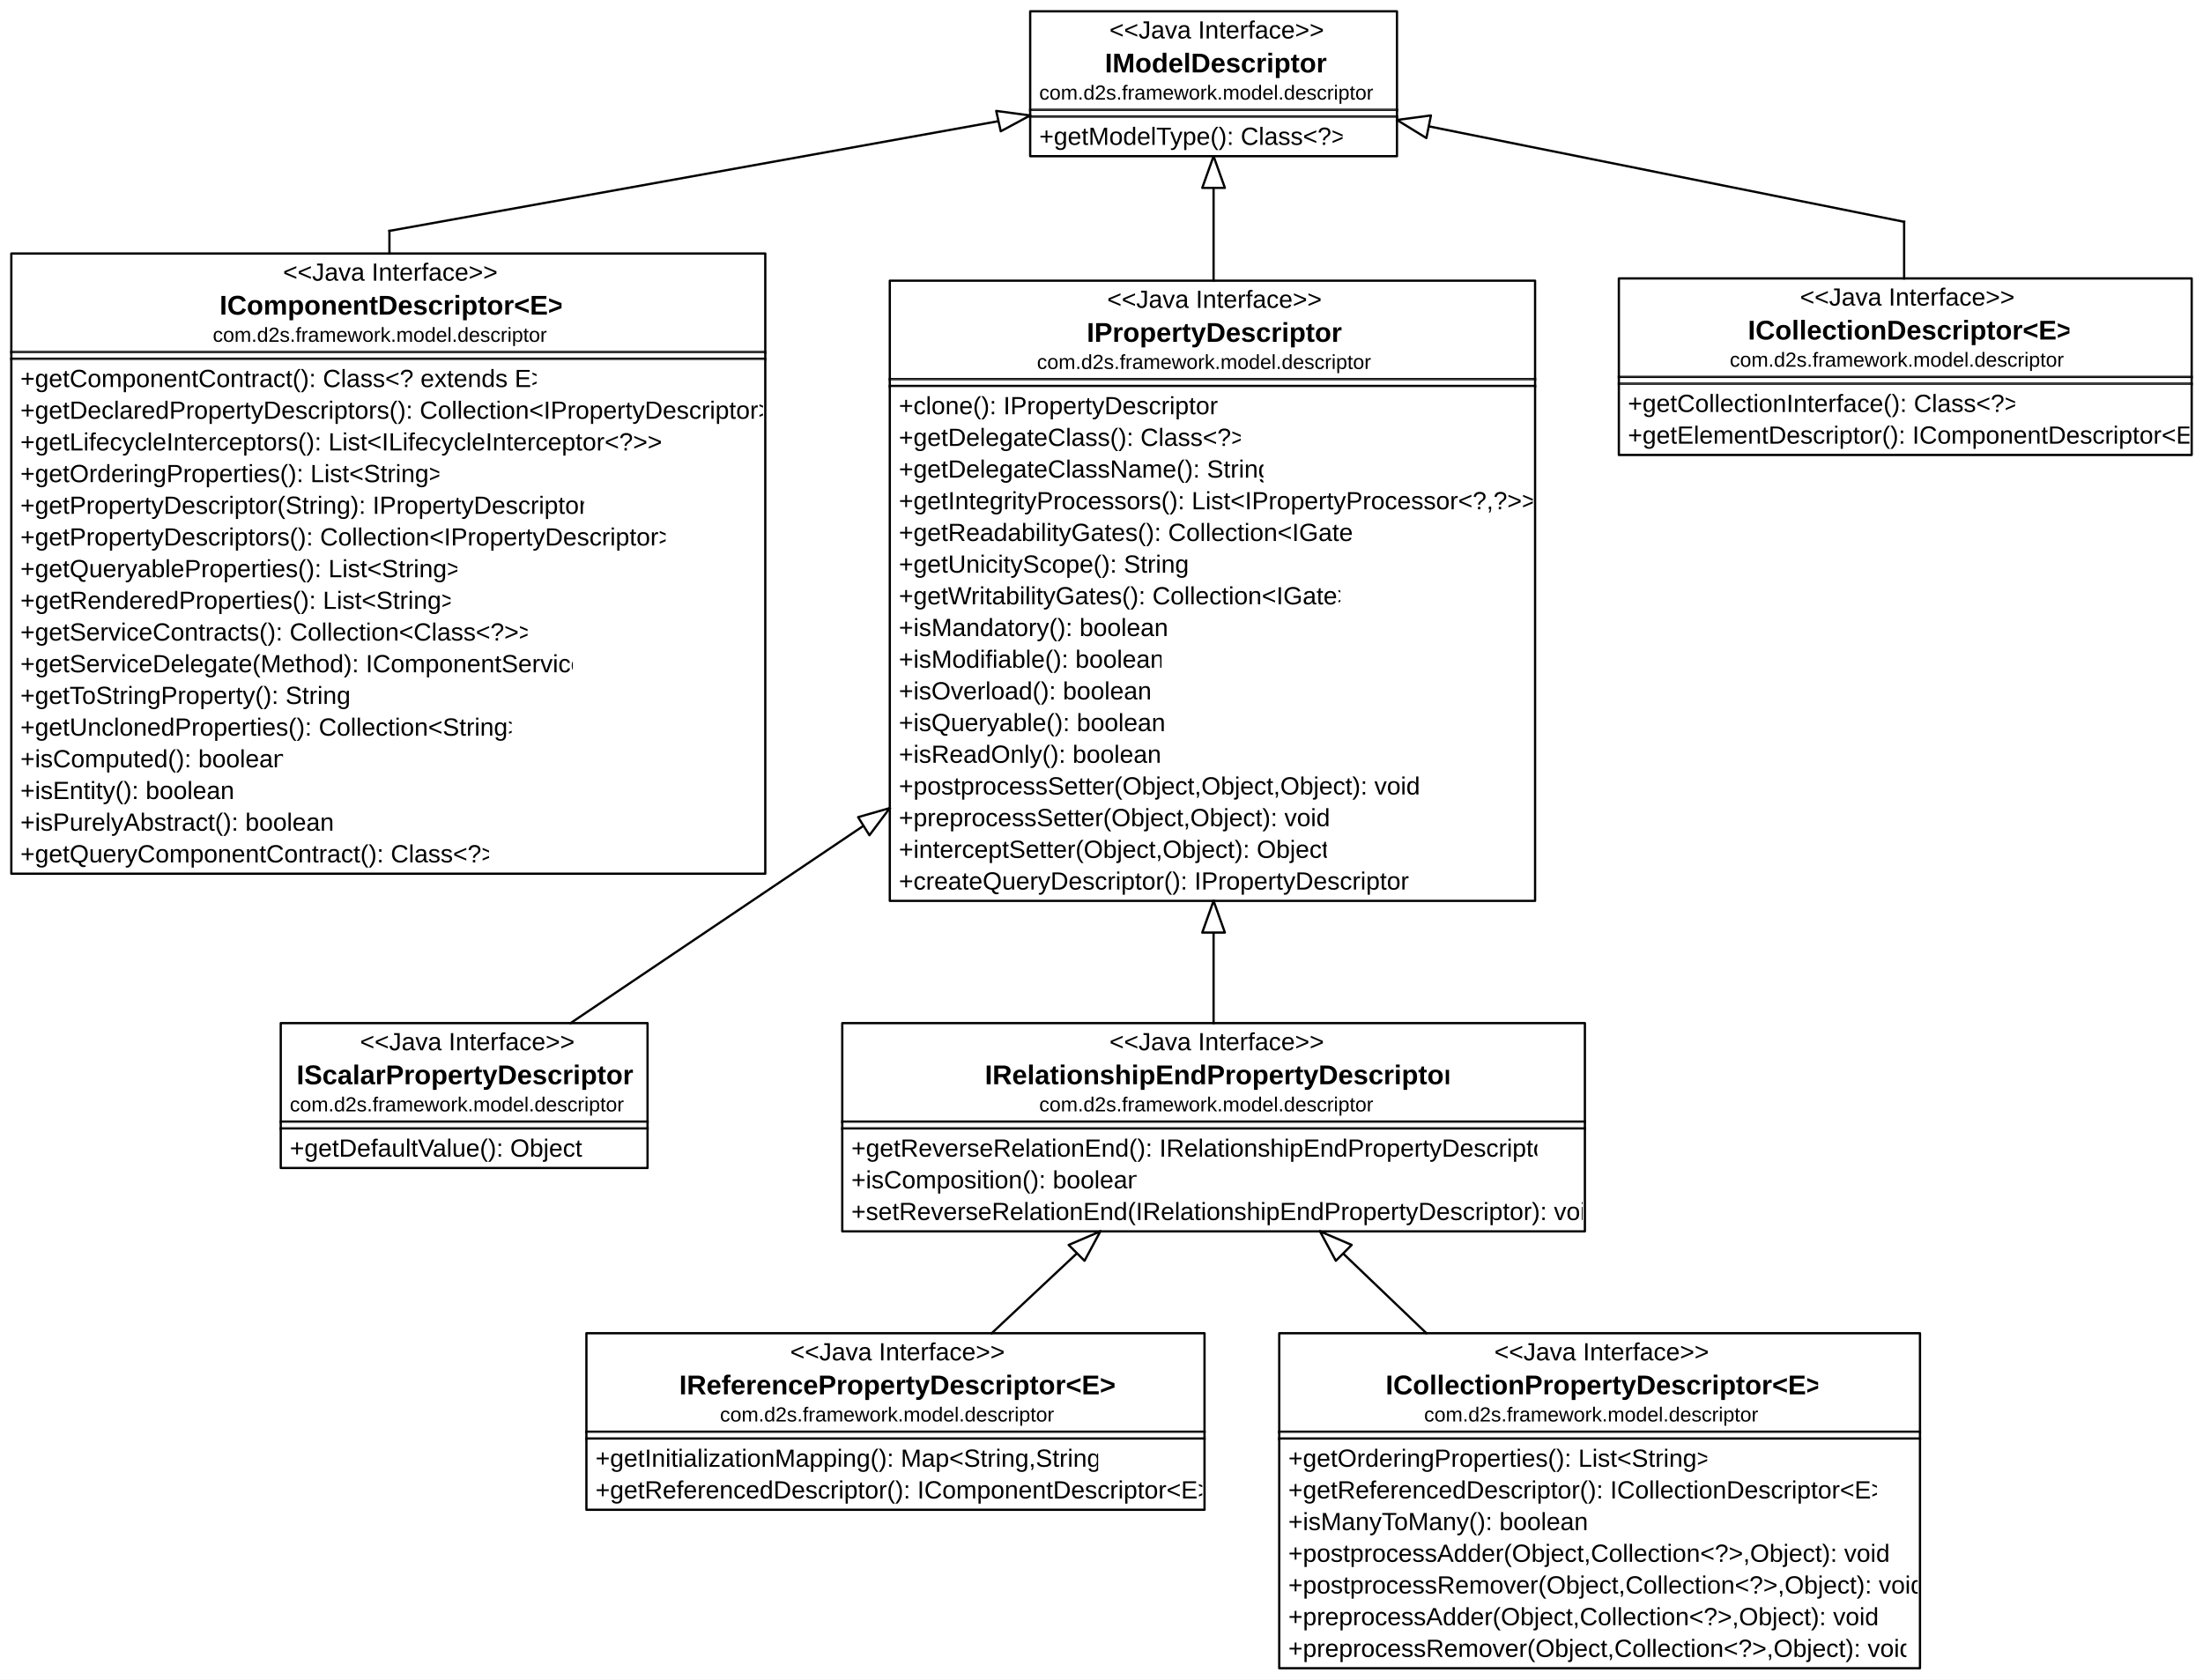
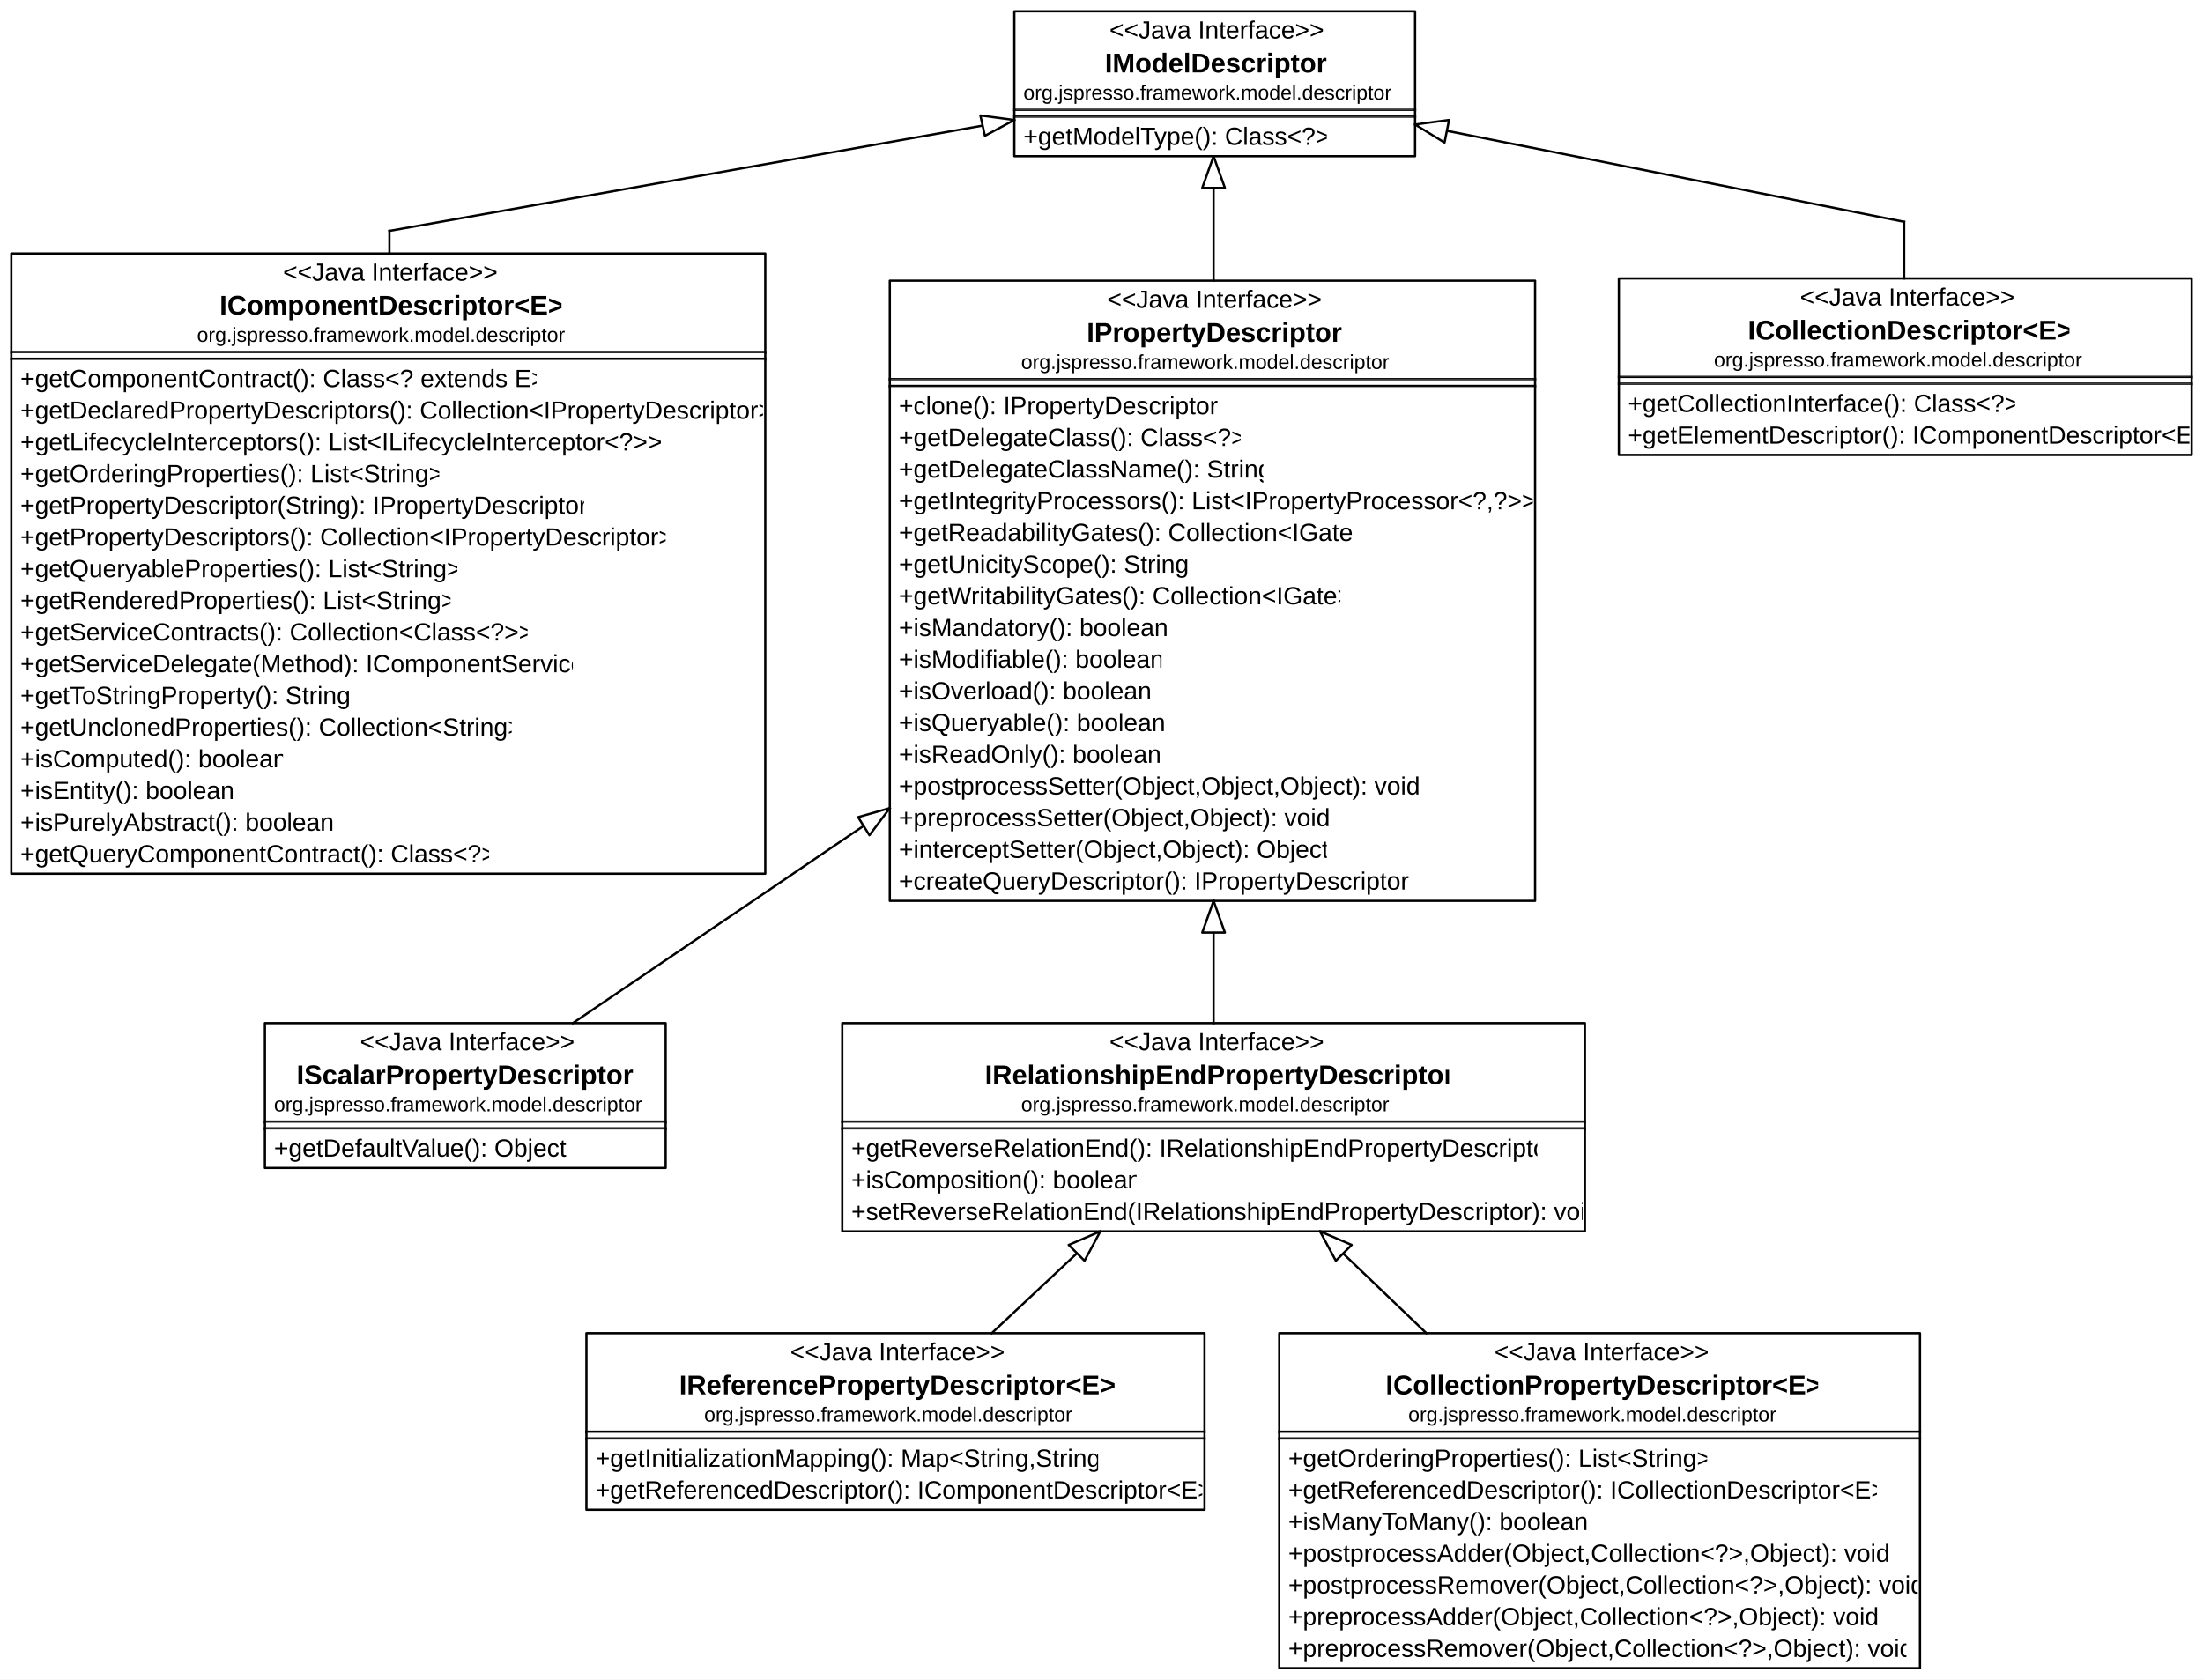
<svg xmlns="http://www.w3.org/2000/svg" stroke-dasharray="none" shape-rendering="auto" font-family="'Dialog'" width="973" text-rendering="auto" fill-opacity="1" contentScriptType="text/ecmascript" color-interpolation="auto" color-rendering="auto" preserveAspectRatio="xMidYMid meet" font-size="12" fill="black" stroke="black" image-rendering="auto" stroke-miterlimit="10" zoomAndPan="magnify" version="1.0" stroke-linecap="square" stroke-linejoin="miter" contentStyleType="text/css" font-style="normal" height="742" stroke-width="1" stroke-dashoffset="0" font-weight="normal" stroke-opacity="1">
  <defs id="genericDefs" />
  <g>
    <defs id="defs1">
      <clipPath clipPathUnits="userSpaceOnUse" id="clipPath1">
        <path d="M392 123 L679 123 L679 169 L392 169 L392 123 Z" />
      </clipPath>
      <clipPath clipPathUnits="userSpaceOnUse" id="clipPath2">
        <path d="M486 124 L584 124 L584 140 L486 140 L486 124 Z" />
      </clipPath>
      <clipPath clipPathUnits="userSpaceOnUse" id="clipPath3">
        <path d="M477 138 L594 138 L594 155 L477 155 L477 138 Z" />
      </clipPath>
      <clipPath clipPathUnits="userSpaceOnUse" id="clipPath4">
-         <path d="M455 153 L615 153 L615 167 L455 167 L455 153 Z" />
+         <path d="M448 153 L623 153 L623 167 L448 167 L448 153 Z" />
      </clipPath>
      <clipPath clipPathUnits="userSpaceOnUse" id="clipPath5">
        <path d="M392 167 L679 167 L679 172 L392 172 L392 167 Z" />
      </clipPath>
      <clipPath clipPathUnits="userSpaceOnUse" id="clipPath6">
        <path d="M392 170 L679 170 L679 399 L392 399 L392 170 Z" />
      </clipPath>
      <clipPath clipPathUnits="userSpaceOnUse" id="clipPath7">
        <path d="M394 171 L538 171 L538 187 L394 187 L394 171 Z" />
      </clipPath>
      <clipPath clipPathUnits="userSpaceOnUse" id="clipPath8">
        <path d="M394 185 L548 185 L548 201 L394 201 L394 185 Z" />
      </clipPath>
      <clipPath clipPathUnits="userSpaceOnUse" id="clipPath9">
        <path d="M394 199 L558 199 L558 215 L394 215 L394 199 Z" />
      </clipPath>
      <clipPath clipPathUnits="userSpaceOnUse" id="clipPath10">
        <path d="M394 213 L677 213 L677 229 L394 229 L394 213 Z" />
      </clipPath>
      <clipPath clipPathUnits="userSpaceOnUse" id="clipPath11">
        <path d="M394 227 L598 227 L598 243 L394 243 L394 227 Z" />
      </clipPath>
      <clipPath clipPathUnits="userSpaceOnUse" id="clipPath12">
        <path d="M394 241 L525 241 L525 257 L394 257 L394 241 Z" />
      </clipPath>
      <clipPath clipPathUnits="userSpaceOnUse" id="clipPath13">
        <path d="M394 255 L592 255 L592 271 L394 271 L394 255 Z" />
      </clipPath>
      <clipPath clipPathUnits="userSpaceOnUse" id="clipPath14">
        <path d="M394 269 L516 269 L516 285 L394 285 L394 269 Z" />
      </clipPath>
      <clipPath clipPathUnits="userSpaceOnUse" id="clipPath15">
        <path d="M394 283 L513 283 L513 299 L394 299 L394 283 Z" />
      </clipPath>
      <clipPath clipPathUnits="userSpaceOnUse" id="clipPath16">
        <path d="M394 297 L509 297 L509 313 L394 313 L394 297 Z" />
      </clipPath>
      <clipPath clipPathUnits="userSpaceOnUse" id="clipPath17">
        <path d="M394 311 L515 311 L515 327 L394 327 L394 311 Z" />
      </clipPath>
      <clipPath clipPathUnits="userSpaceOnUse" id="clipPath18">
        <path d="M394 325 L512 325 L512 341 L394 341 L394 325 Z" />
      </clipPath>
      <clipPath clipPathUnits="userSpaceOnUse" id="clipPath19">
        <path d="M394 339 L628 339 L628 355 L394 355 L394 339 Z" />
      </clipPath>
      <clipPath clipPathUnits="userSpaceOnUse" id="clipPath20">
        <path d="M394 353 L589 353 L589 369 L394 369 L394 353 Z" />
      </clipPath>
      <clipPath clipPathUnits="userSpaceOnUse" id="clipPath21">
        <path d="M394 367 L586 367 L586 383 L394 383 L394 367 Z" />
      </clipPath>
      <clipPath clipPathUnits="userSpaceOnUse" id="clipPath22">
        <path d="M394 381 L623 381 L623 397 L394 397 L394 381 Z" />
      </clipPath>
      <clipPath clipPathUnits="userSpaceOnUse" id="clipPath23">
-         <path d="M454 4 L618 4 L618 50 L454 50 L454 4 Z" />
+         <path d="M447 4 L626 4 L626 50 L447 50 L447 4 Z" />
      </clipPath>
      <clipPath clipPathUnits="userSpaceOnUse" id="clipPath24">
        <path d="M487 5 L585 5 L585 21 L487 21 L487 5 Z" />
      </clipPath>
      <clipPath clipPathUnits="userSpaceOnUse" id="clipPath25">
        <path d="M485 19 L587 19 L587 36 L485 36 L485 19 Z" />
      </clipPath>
      <clipPath clipPathUnits="userSpaceOnUse" id="clipPath26">
-         <path d="M456 34 L616 34 L616 48 L456 48 L456 34 Z" />
+         <path d="M449 34 L624 34 L624 48 L449 48 L449 34 Z" />
      </clipPath>
      <clipPath clipPathUnits="userSpaceOnUse" id="clipPath27">
-         <path d="M454 48 L618 48 L618 53 L454 53 L454 48 Z" />
+         <path d="M447 48 L626 48 L626 53 L447 53 L447 48 Z" />
      </clipPath>
      <clipPath clipPathUnits="userSpaceOnUse" id="clipPath28">
-         <path d="M454 51 L618 51 L618 70 L454 70 L454 51 Z" />
+         <path d="M447 51 L626 51 L626 70 L447 70 L447 51 Z" />
      </clipPath>
      <clipPath clipPathUnits="userSpaceOnUse" id="clipPath29">
-         <path d="M456 52 L593 52 L593 68 L456 68 L456 52 Z" />
+         <path d="M449 52 L586 52 L586 68 L449 68 L449 52 Z" />
      </clipPath>
      <clipPath clipPathUnits="userSpaceOnUse" id="clipPath30">
        <path d="M714 122 L969 122 L969 168 L714 168 L714 122 Z" />
      </clipPath>
      <clipPath clipPathUnits="userSpaceOnUse" id="clipPath31">
        <path d="M792 123 L890 123 L890 139 L792 139 L792 123 Z" />
      </clipPath>
      <clipPath clipPathUnits="userSpaceOnUse" id="clipPath32">
        <path d="M769 137 L914 137 L914 154 L769 154 L769 137 Z" />
      </clipPath>
      <clipPath clipPathUnits="userSpaceOnUse" id="clipPath33">
-         <path d="M761 152 L921 152 L921 166 L761 166 L761 152 Z" />
+         <path d="M754 152 L929 152 L929 166 L754 166 L754 152 Z" />
      </clipPath>
      <clipPath clipPathUnits="userSpaceOnUse" id="clipPath34">
        <path d="M714 166 L969 166 L969 171 L714 171 L714 166 Z" />
      </clipPath>
      <clipPath clipPathUnits="userSpaceOnUse" id="clipPath35">
        <path d="M714 169 L969 169 L969 202 L714 202 L714 169 Z" />
      </clipPath>
      <clipPath clipPathUnits="userSpaceOnUse" id="clipPath36">
        <path d="M716 170 L890 170 L890 186 L716 186 L716 170 Z" />
      </clipPath>
      <clipPath clipPathUnits="userSpaceOnUse" id="clipPath37">
        <path d="M716 184 L967 184 L967 200 L716 200 L716 184 Z" />
      </clipPath>
      <clipPath clipPathUnits="userSpaceOnUse" id="clipPath38">
        <path d="M4 111 L339 111 L339 157 L4 157 L4 111 Z" />
      </clipPath>
      <clipPath clipPathUnits="userSpaceOnUse" id="clipPath39">
        <path d="M122 112 L220 112 L220 128 L122 128 L122 112 Z" />
      </clipPath>
      <clipPath clipPathUnits="userSpaceOnUse" id="clipPath40">
        <path d="M94 126 L248 126 L248 143 L94 143 L94 126 Z" />
      </clipPath>
      <clipPath clipPathUnits="userSpaceOnUse" id="clipPath41">
-         <path d="M91 141 L251 141 L251 155 L91 155 L91 141 Z" />
+         <path d="M84 141 L259 141 L259 155 L84 155 L84 141 Z" />
      </clipPath>
      <clipPath clipPathUnits="userSpaceOnUse" id="clipPath42">
        <path d="M4 155 L339 155 L339 160 L4 160 L4 155 Z" />
      </clipPath>
      <clipPath clipPathUnits="userSpaceOnUse" id="clipPath43">
        <path d="M4 158 L339 158 L339 387 L4 387 L4 158 Z" />
      </clipPath>
      <clipPath clipPathUnits="userSpaceOnUse" id="clipPath44">
        <path d="M6 159 L237 159 L237 175 L6 175 L6 159 Z" />
      </clipPath>
      <clipPath clipPathUnits="userSpaceOnUse" id="clipPath45">
        <path d="M6 173 L337 173 L337 189 L6 189 L6 173 Z" />
      </clipPath>
      <clipPath clipPathUnits="userSpaceOnUse" id="clipPath46">
        <path d="M6 187 L293 187 L293 203 L6 203 L6 187 Z" />
      </clipPath>
      <clipPath clipPathUnits="userSpaceOnUse" id="clipPath47">
        <path d="M6 201 L194 201 L194 217 L6 217 L6 201 Z" />
      </clipPath>
      <clipPath clipPathUnits="userSpaceOnUse" id="clipPath48">
        <path d="M6 215 L258 215 L258 231 L6 231 L6 215 Z" />
      </clipPath>
      <clipPath clipPathUnits="userSpaceOnUse" id="clipPath49">
        <path d="M6 229 L294 229 L294 245 L6 245 L6 229 Z" />
      </clipPath>
      <clipPath clipPathUnits="userSpaceOnUse" id="clipPath50">
        <path d="M6 243 L202 243 L202 259 L6 259 L6 243 Z" />
      </clipPath>
      <clipPath clipPathUnits="userSpaceOnUse" id="clipPath51">
        <path d="M6 257 L199 257 L199 273 L6 273 L6 257 Z" />
      </clipPath>
      <clipPath clipPathUnits="userSpaceOnUse" id="clipPath52">
        <path d="M6 271 L233 271 L233 287 L6 287 L6 271 Z" />
      </clipPath>
      <clipPath clipPathUnits="userSpaceOnUse" id="clipPath53">
        <path d="M6 285 L253 285 L253 301 L6 301 L6 285 Z" />
      </clipPath>
      <clipPath clipPathUnits="userSpaceOnUse" id="clipPath54">
        <path d="M6 299 L155 299 L155 315 L6 315 L6 299 Z" />
      </clipPath>
      <clipPath clipPathUnits="userSpaceOnUse" id="clipPath55">
        <path d="M6 313 L226 313 L226 329 L6 329 L6 313 Z" />
      </clipPath>
      <clipPath clipPathUnits="userSpaceOnUse" id="clipPath56">
        <path d="M6 327 L125 327 L125 343 L6 343 L6 327 Z" />
      </clipPath>
      <clipPath clipPathUnits="userSpaceOnUse" id="clipPath57">
        <path d="M6 341 L103 341 L103 357 L6 357 L6 341 Z" />
      </clipPath>
      <clipPath clipPathUnits="userSpaceOnUse" id="clipPath58">
        <path d="M6 355 L149 355 L149 371 L6 371 L6 355 Z" />
      </clipPath>
      <clipPath clipPathUnits="userSpaceOnUse" id="clipPath59">
        <path d="M6 369 L216 369 L216 385 L6 385 L6 369 Z" />
      </clipPath>
      <clipPath clipPathUnits="userSpaceOnUse" id="clipPath60">
-         <path d="M123 451 L287 451 L287 497 L123 497 L123 451 Z" />
+         <path d="M116 451 L295 451 L295 497 L116 497 L116 451 Z" />
      </clipPath>
      <clipPath clipPathUnits="userSpaceOnUse" id="clipPath61">
        <path d="M156 452 L254 452 L254 468 L156 468 L156 452 Z" />
      </clipPath>
      <clipPath clipPathUnits="userSpaceOnUse" id="clipPath62">
        <path d="M128 466 L282 466 L282 483 L128 483 L128 466 Z" />
      </clipPath>
      <clipPath clipPathUnits="userSpaceOnUse" id="clipPath63">
-         <path d="M125 481 L285 481 L285 495 L125 495 L125 481 Z" />
+         <path d="M118 481 L293 481 L293 495 L118 495 L118 481 Z" />
      </clipPath>
      <clipPath clipPathUnits="userSpaceOnUse" id="clipPath64">
-         <path d="M123 495 L287 495 L287 500 L123 500 L123 495 Z" />
+         <path d="M116 495 L295 495 L295 500 L116 500 L116 495 Z" />
      </clipPath>
      <clipPath clipPathUnits="userSpaceOnUse" id="clipPath65">
-         <path d="M123 498 L287 498 L287 517 L123 517 L123 498 Z" />
+         <path d="M116 498 L295 498 L295 517 L116 517 L116 498 Z" />
      </clipPath>
      <clipPath clipPathUnits="userSpaceOnUse" id="clipPath66">
-         <path d="M125 499 L258 499 L258 515 L125 515 L125 499 Z" />
+         <path d="M118 499 L251 499 L251 515 L118 515 L118 499 Z" />
      </clipPath>
      <clipPath clipPathUnits="userSpaceOnUse" id="clipPath67">
        <path d="M371 451 L701 451 L701 497 L371 497 L371 451 Z" />
      </clipPath>
      <clipPath clipPathUnits="userSpaceOnUse" id="clipPath68">
        <path d="M487 452 L585 452 L585 468 L487 468 L487 452 Z" />
      </clipPath>
      <clipPath clipPathUnits="userSpaceOnUse" id="clipPath69">
        <path d="M432 466 L640 466 L640 483 L432 483 L432 466 Z" />
      </clipPath>
      <clipPath clipPathUnits="userSpaceOnUse" id="clipPath70">
-         <path d="M456 481 L616 481 L616 495 L456 495 L456 481 Z" />
+         <path d="M448 481 L623 481 L623 495 L448 495 L448 481 Z" />
      </clipPath>
      <clipPath clipPathUnits="userSpaceOnUse" id="clipPath71">
        <path d="M371 495 L701 495 L701 500 L371 500 L371 495 Z" />
      </clipPath>
      <clipPath clipPathUnits="userSpaceOnUse" id="clipPath72">
        <path d="M371 498 L701 498 L701 545 L371 545 L371 498 Z" />
      </clipPath>
      <clipPath clipPathUnits="userSpaceOnUse" id="clipPath73">
        <path d="M373 499 L679 499 L679 515 L373 515 L373 499 Z" />
      </clipPath>
      <clipPath clipPathUnits="userSpaceOnUse" id="clipPath74">
        <path d="M373 513 L502 513 L502 529 L373 529 L373 513 Z" />
      </clipPath>
      <clipPath clipPathUnits="userSpaceOnUse" id="clipPath75">
        <path d="M373 527 L699 527 L699 543 L373 543 L373 527 Z" />
      </clipPath>
      <clipPath clipPathUnits="userSpaceOnUse" id="clipPath76">
        <path d="M258 588 L533 588 L533 634 L258 634 L258 588 Z" />
      </clipPath>
      <clipPath clipPathUnits="userSpaceOnUse" id="clipPath77">
        <path d="M346 589 L444 589 L444 605 L346 605 L346 589 Z" />
      </clipPath>
      <clipPath clipPathUnits="userSpaceOnUse" id="clipPath78">
        <path d="M297 603 L494 603 L494 620 L297 620 L297 603 Z" />
      </clipPath>
      <clipPath clipPathUnits="userSpaceOnUse" id="clipPath79">
-         <path d="M315 618 L475 618 L475 632 L315 632 L315 618 Z" />
+         <path d="M308 618 L483 618 L483 632 L308 632 L308 618 Z" />
      </clipPath>
      <clipPath clipPathUnits="userSpaceOnUse" id="clipPath80">
        <path d="M258 632 L533 632 L533 637 L258 637 L258 632 Z" />
      </clipPath>
      <clipPath clipPathUnits="userSpaceOnUse" id="clipPath81">
        <path d="M258 635 L533 635 L533 668 L258 668 L258 635 Z" />
      </clipPath>
      <clipPath clipPathUnits="userSpaceOnUse" id="clipPath82">
        <path d="M260 636 L485 636 L485 652 L260 652 L260 636 Z" />
      </clipPath>
      <clipPath clipPathUnits="userSpaceOnUse" id="clipPath83">
        <path d="M260 650 L531 650 L531 666 L260 666 L260 650 Z" />
      </clipPath>
      <clipPath clipPathUnits="userSpaceOnUse" id="clipPath84">
        <path d="M564 588 L849 588 L849 634 L564 634 L564 588 Z" />
      </clipPath>
      <clipPath clipPathUnits="userSpaceOnUse" id="clipPath85">
        <path d="M657 589 L755 589 L755 605 L657 605 L657 589 Z" />
      </clipPath>
      <clipPath clipPathUnits="userSpaceOnUse" id="clipPath86">
        <path d="M609 603 L803 603 L803 620 L609 620 L609 603 Z" />
      </clipPath>
      <clipPath clipPathUnits="userSpaceOnUse" id="clipPath87">
-         <path d="M626 618 L786 618 L786 632 L626 632 L626 618 Z" />
+         <path d="M619 618 L794 618 L794 632 L619 632 L619 618 Z" />
      </clipPath>
      <clipPath clipPathUnits="userSpaceOnUse" id="clipPath88">
        <path d="M564 632 L849 632 L849 637 L564 637 L564 632 Z" />
      </clipPath>
      <clipPath clipPathUnits="userSpaceOnUse" id="clipPath89">
        <path d="M564 635 L849 635 L849 738 L564 738 L564 635 Z" />
      </clipPath>
      <clipPath clipPathUnits="userSpaceOnUse" id="clipPath90">
        <path d="M566 636 L754 636 L754 652 L566 652 L566 636 Z" />
      </clipPath>
      <clipPath clipPathUnits="userSpaceOnUse" id="clipPath91">
        <path d="M566 650 L829 650 L829 666 L566 666 L566 650 Z" />
      </clipPath>
      <clipPath clipPathUnits="userSpaceOnUse" id="clipPath92">
        <path d="M566 664 L701 664 L701 680 L566 680 L566 664 Z" />
      </clipPath>
      <clipPath clipPathUnits="userSpaceOnUse" id="clipPath93">
        <path d="M566 678 L834 678 L834 694 L566 694 L566 678 Z" />
      </clipPath>
      <clipPath clipPathUnits="userSpaceOnUse" id="clipPath94">
        <path d="M566 692 L847 692 L847 708 L566 708 L566 692 Z" />
      </clipPath>
      <clipPath clipPathUnits="userSpaceOnUse" id="clipPath95">
        <path d="M566 706 L829 706 L829 722 L566 722 L566 706 Z" />
      </clipPath>
      <clipPath clipPathUnits="userSpaceOnUse" id="clipPath96">
        <path d="M566 720 L842 720 L842 736 L566 736 L566 720 Z" />
      </clipPath>
      <clipPath clipPathUnits="userSpaceOnUse" id="clipPath97">
        <path d="M530 68 L543 68 L543 126 L530 126 L530 68 Z" />
      </clipPath>
      <clipPath clipPathUnits="userSpaceOnUse" id="clipPath98">
        <path d="M530 68 L543 68 L543 85 L530 85 L530 68 Z" />
      </clipPath>
      <clipPath clipPathUnits="userSpaceOnUse" id="clipPath99">
-         <path d="M251 356 L395 356 L395 454 L251 454 L251 356 Z" />
+         <path d="M530 397 L543 397 L543 454 L530 454 L530 397 Z" />
      </clipPath>
      <clipPath clipPathUnits="userSpaceOnUse" id="clipPath100">
+         <path d="M530 397 L543 397 L543 414 L530 414 L530 397 Z" />
+       </clipPath>
+       <clipPath clipPathUnits="userSpaceOnUse" id="clipPath101">
+         <path d="M252 356 L395 356 L395 454 L252 454 L252 356 Z" />
+       </clipPath>
+       <clipPath clipPathUnits="userSpaceOnUse" id="clipPath102">
        <path d="M378 356 L395 356 L395 371 L378 371 L378 356 Z" />
      </clipPath>
-       <clipPath clipPathUnits="userSpaceOnUse" id="clipPath101">
-         <path d="M530 397 L543 397 L543 454 L530 454 L530 397 Z" />
-       </clipPath>
-       <clipPath clipPathUnits="userSpaceOnUse" id="clipPath102">
-         <path d="M530 397 L543 397 L543 414 L530 414 L530 397 Z" />
-       </clipPath>
      <clipPath clipPathUnits="userSpaceOnUse" id="clipPath103">
-         <path d="M616 50 L843 50 L843 125 L616 125 L616 50 Z" />
+         <path d="M624 52 L843 52 L843 125 L624 125 L624 52 Z" />
      </clipPath>
      <clipPath clipPathUnits="userSpaceOnUse" id="clipPath104">
-         <path d="M616 50 L634 50 L634 63 L616 63 L616 50 Z" />
+         <path d="M624 52 L642 52 L642 65 L624 65 L624 52 Z" />
      </clipPath>
      <clipPath clipPathUnits="userSpaceOnUse" id="clipPath105">
-         <path d="M171 48 L457 48 L457 114 L171 114 L171 48 Z" />
+         <path d="M171 50 L450 50 L450 114 L171 114 L171 50 Z" />
      </clipPath>
      <clipPath clipPathUnits="userSpaceOnUse" id="clipPath106">
-         <path d="M439 48 L457 48 L457 60 L439 60 L439 48 Z" />
+         <path d="M432 50 L450 50 L450 62 L432 62 L432 50 Z" />
      </clipPath>
      <clipPath clipPathUnits="userSpaceOnUse" id="clipPath107">
+         <path d="M582 543 L632 543 L632 591 L582 591 L582 543 Z" />
+       </clipPath>
+       <clipPath clipPathUnits="userSpaceOnUse" id="clipPath108">
+         <path d="M582 543 L599 543 L599 559 L582 559 L582 543 Z" />
+       </clipPath>
+       <clipPath clipPathUnits="userSpaceOnUse" id="clipPath109">
        <path d="M437 543 L488 543 L488 591 L437 591 L437 543 Z" />
      </clipPath>
-       <clipPath clipPathUnits="userSpaceOnUse" id="clipPath108">
+       <clipPath clipPathUnits="userSpaceOnUse" id="clipPath110">
        <path d="M471 543 L488 543 L488 559 L471 559 L471 543 Z" />
-       </clipPath>
-       <clipPath clipPathUnits="userSpaceOnUse" id="clipPath109">
-         <path d="M582 543 L632 543 L632 591 L582 591 L582 543 Z" />
-       </clipPath>
-       <clipPath clipPathUnits="userSpaceOnUse" id="clipPath110">
-         <path d="M582 543 L599 543 L599 559 L582 559 L582 543 Z" />
      </clipPath>
    </defs>
    <g font-size="11" fill="white" font-family="'Tahoma'" stroke-linejoin="round" stroke="white" stroke-miterlimit="0">
      <rect width="973" x="0" height="742" y="0" stroke="none" />
      <rect x="393" y="124" clip-path="url(#clipPath1)" width="285" height="44" stroke="none" />
      <rect x="393" y="124" clip-path="url(#clipPath1)" fill="none" width="285" height="44" stroke="black" />
      <text x="489" y="136" clip-path="url(#clipPath2)" fill="black" font-family="'Arial'" stroke="none" xml:space="preserve">&lt;&lt;Java Interface&gt;&gt;</text>
    </g>
    <g stroke-miterlimit="0" font-weight="bold" font-family="'Arial'" stroke-linejoin="round">
      <text xml:space="preserve" x="480" y="151" clip-path="url(#clipPath3)" stroke="none">IPropertyDescriptor</text>
-       <text font-size="9" x="458" y="163" clip-path="url(#clipPath4)" stroke="none" font-weight="normal" xml:space="preserve">com.d2s.framework.model.descriptor</text>
+       <text font-size="9" x="451" y="163" clip-path="url(#clipPath4)" stroke="none" font-weight="normal" xml:space="preserve">org.jspresso.framework.model.descriptor</text>
    </g>
    <g font-size="11" fill="white" font-family="'Tahoma'" stroke-linejoin="round" stroke="white" stroke-miterlimit="0">
      <rect x="393" y="168" clip-path="url(#clipPath5)" width="285" height="3" stroke="none" />
      <rect x="393" y="167" clip-path="url(#clipPath5)" fill="none" width="285" height="4" stroke="black" />
      <rect x="393" y="171" clip-path="url(#clipPath6)" width="285" height="227" stroke="none" />
      <rect x="393" y="170" clip-path="url(#clipPath6)" fill="none" width="285" height="228" stroke="black" />
      <text x="397" y="183" clip-path="url(#clipPath7)" fill="black" font-family="'Arial'" stroke="none" xml:space="preserve">+clone(): IPropertyDescriptor</text>
      <text x="397" y="197" clip-path="url(#clipPath8)" fill="black" font-family="'Arial'" stroke="none" xml:space="preserve">+getDelegateClass(): Class&lt;?&gt;</text>
      <text x="397" y="211" clip-path="url(#clipPath9)" fill="black" font-family="'Arial'" stroke="none" xml:space="preserve">+getDelegateClassName(): String</text>
      <text x="397" y="225" clip-path="url(#clipPath10)" fill="black" font-family="'Arial'" stroke="none" xml:space="preserve">+getIntegrityProcessors(): List&lt;IPropertyProcessor&lt;?,?&gt;&gt;</text>
      <text x="397" y="239" clip-path="url(#clipPath11)" fill="black" font-family="'Arial'" stroke="none" xml:space="preserve">+getReadabilityGates(): Collection&lt;IGate&gt;</text>
      <text x="397" y="253" clip-path="url(#clipPath12)" fill="black" font-family="'Arial'" stroke="none" xml:space="preserve">+getUnicityScope(): String</text>
      <text x="397" y="267" clip-path="url(#clipPath13)" fill="black" font-family="'Arial'" stroke="none" xml:space="preserve">+getWritabilityGates(): Collection&lt;IGate&gt;</text>
      <text x="397" y="281" clip-path="url(#clipPath14)" fill="black" font-family="'Arial'" stroke="none" xml:space="preserve">+isMandatory(): boolean</text>
      <text x="397" y="295" clip-path="url(#clipPath15)" fill="black" font-family="'Arial'" stroke="none" xml:space="preserve">+isModifiable(): boolean</text>
      <text x="397" y="309" clip-path="url(#clipPath16)" fill="black" font-family="'Arial'" stroke="none" xml:space="preserve">+isOverload(): boolean</text>
      <text x="397" y="323" clip-path="url(#clipPath17)" fill="black" font-family="'Arial'" stroke="none" xml:space="preserve">+isQueryable(): boolean</text>
      <text x="397" y="337" clip-path="url(#clipPath18)" fill="black" font-family="'Arial'" stroke="none" xml:space="preserve">+isReadOnly(): boolean</text>
      <text x="397" y="351" clip-path="url(#clipPath19)" fill="black" font-family="'Arial'" stroke="none" xml:space="preserve">+postprocessSetter(Object,Object,Object): void</text>
      <text x="397" y="365" clip-path="url(#clipPath20)" fill="black" font-family="'Arial'" stroke="none" xml:space="preserve">+preprocessSetter(Object,Object): void</text>
      <text x="397" y="379" clip-path="url(#clipPath21)" fill="black" font-family="'Arial'" stroke="none" xml:space="preserve">+interceptSetter(Object,Object): Object</text>
      <text x="397" y="393" clip-path="url(#clipPath22)" fill="black" font-family="'Arial'" stroke="none" xml:space="preserve">+createQueryDescriptor(): IPropertyDescriptor</text>
-       <rect x="455" y="5" clip-path="url(#clipPath23)" width="162" height="44" stroke="none" />
-       <rect x="455" y="5" clip-path="url(#clipPath23)" fill="none" width="162" height="44" stroke="black" />
+       <rect x="448" y="5" clip-path="url(#clipPath23)" width="177" height="44" stroke="none" />
+       <rect x="448" y="5" clip-path="url(#clipPath23)" fill="none" width="177" height="44" stroke="black" />
      <text x="490" y="17" clip-path="url(#clipPath24)" fill="black" font-family="'Arial'" stroke="none" xml:space="preserve">&lt;&lt;Java Interface&gt;&gt;</text>
    </g>
    <g stroke-miterlimit="0" font-weight="bold" font-family="'Arial'" stroke-linejoin="round">
      <text xml:space="preserve" x="488" y="32" clip-path="url(#clipPath25)" stroke="none">IModelDescriptor</text>
-       <text font-size="9" x="459" y="44" clip-path="url(#clipPath26)" stroke="none" font-weight="normal" xml:space="preserve">com.d2s.framework.model.descriptor</text>
-     </g>
-     <g font-size="11" fill="white" font-family="'Tahoma'" stroke-linejoin="round" stroke="white" stroke-miterlimit="0">
-       <rect x="455" y="49" clip-path="url(#clipPath27)" width="162" height="3" stroke="none" />
-       <rect x="455" y="48" clip-path="url(#clipPath27)" fill="none" width="162" height="4" stroke="black" />
-       <rect x="455" y="52" clip-path="url(#clipPath28)" width="162" height="17" stroke="none" />
-       <rect x="455" y="51" clip-path="url(#clipPath28)" fill="none" width="162" height="18" stroke="black" />
-       <text x="459" y="64" clip-path="url(#clipPath29)" fill="black" font-family="'Arial'" stroke="none" xml:space="preserve">+getModelType(): Class&lt;?&gt;</text>
+       <text font-size="9" x="452" y="44" clip-path="url(#clipPath26)" stroke="none" font-weight="normal" xml:space="preserve">org.jspresso.framework.model.descriptor</text>
+     </g>
+     <g font-size="11" fill="white" font-family="'Tahoma'" stroke-linejoin="round" stroke="white" stroke-miterlimit="0">
+       <rect x="448" y="49" clip-path="url(#clipPath27)" width="177" height="3" stroke="none" />
+       <rect x="448" y="48" clip-path="url(#clipPath27)" fill="none" width="177" height="4" stroke="black" />
+       <rect x="448" y="52" clip-path="url(#clipPath28)" width="177" height="17" stroke="none" />
+       <rect x="448" y="51" clip-path="url(#clipPath28)" fill="none" width="177" height="18" stroke="black" />
+       <text x="452" y="64" clip-path="url(#clipPath29)" fill="black" font-family="'Arial'" stroke="none" xml:space="preserve">+getModelType(): Class&lt;?&gt;</text>
      <rect x="715" y="123" clip-path="url(#clipPath30)" width="253" height="44" stroke="none" />
      <rect x="715" y="123" clip-path="url(#clipPath30)" fill="none" width="253" height="44" stroke="black" />
      <text x="795" y="135" clip-path="url(#clipPath31)" fill="black" font-family="'Arial'" stroke="none" xml:space="preserve">&lt;&lt;Java Interface&gt;&gt;</text>
    </g>
    <g stroke-miterlimit="0" font-weight="bold" font-family="'Arial'" stroke-linejoin="round">
      <text xml:space="preserve" x="772" y="150" clip-path="url(#clipPath32)" stroke="none">ICollectionDescriptor&lt;E&gt;</text>
-       <text font-size="9" x="764" y="162" clip-path="url(#clipPath33)" stroke="none" font-weight="normal" xml:space="preserve">com.d2s.framework.model.descriptor</text>
+       <text font-size="9" x="757" y="162" clip-path="url(#clipPath33)" stroke="none" font-weight="normal" xml:space="preserve">org.jspresso.framework.model.descriptor</text>
    </g>
    <g font-size="11" fill="white" font-family="'Tahoma'" stroke-linejoin="round" stroke="white" stroke-miterlimit="0">
      <rect x="715" y="167" clip-path="url(#clipPath34)" width="253" height="3" stroke="none" />
      <rect x="715" y="166" clip-path="url(#clipPath34)" fill="none" width="253" height="4" stroke="black" />
      <rect x="715" y="170" clip-path="url(#clipPath35)" width="253" height="31" stroke="none" />
      <rect x="715" y="169" clip-path="url(#clipPath35)" fill="none" width="253" height="32" stroke="black" />
      <text x="719" y="182" clip-path="url(#clipPath36)" fill="black" font-family="'Arial'" stroke="none" xml:space="preserve">+getCollectionInterface(): Class&lt;?&gt;</text>
      <text x="719" y="196" clip-path="url(#clipPath37)" fill="black" font-family="'Arial'" stroke="none" xml:space="preserve">+getElementDescriptor(): IComponentDescriptor&lt;E&gt;</text>
      <rect x="5" y="112" clip-path="url(#clipPath38)" width="333" height="44" stroke="none" />
      <rect x="5" y="112" clip-path="url(#clipPath38)" fill="none" width="333" height="44" stroke="black" />
      <text x="125" y="124" clip-path="url(#clipPath39)" fill="black" font-family="'Arial'" stroke="none" xml:space="preserve">&lt;&lt;Java Interface&gt;&gt;</text>
    </g>
    <g stroke-miterlimit="0" font-weight="bold" font-family="'Arial'" stroke-linejoin="round">
      <text xml:space="preserve" x="97" y="139" clip-path="url(#clipPath40)" stroke="none">IComponentDescriptor&lt;E&gt;</text>
-       <text font-size="9" x="94" y="151" clip-path="url(#clipPath41)" stroke="none" font-weight="normal" xml:space="preserve">com.d2s.framework.model.descriptor</text>
+       <text font-size="9" x="87" y="151" clip-path="url(#clipPath41)" stroke="none" font-weight="normal" xml:space="preserve">org.jspresso.framework.model.descriptor</text>
    </g>
    <g font-size="11" fill="white" font-family="'Tahoma'" stroke-linejoin="round" stroke="white" stroke-miterlimit="0">
      <rect x="5" y="156" clip-path="url(#clipPath42)" width="333" height="3" stroke="none" />
      <rect x="5" y="155" clip-path="url(#clipPath42)" fill="none" width="333" height="4" stroke="black" />
      <rect x="5" y="159" clip-path="url(#clipPath43)" width="333" height="227" stroke="none" />
      <rect x="5" y="158" clip-path="url(#clipPath43)" fill="none" width="333" height="228" stroke="black" />
      <text x="9" y="171" clip-path="url(#clipPath44)" fill="black" font-family="'Arial'" stroke="none" xml:space="preserve">+getComponentContract(): Class&lt;? extends E&gt;</text>
      <text x="9" y="185" clip-path="url(#clipPath45)" fill="black" font-family="'Arial'" stroke="none" xml:space="preserve">+getDeclaredPropertyDescriptors(): Collection&lt;IPropertyDescriptor&gt;</text>
      <text x="9" y="199" clip-path="url(#clipPath46)" fill="black" font-family="'Arial'" stroke="none" xml:space="preserve">+getLifecycleInterceptors(): List&lt;ILifecycleInterceptor&lt;?&gt;&gt;</text>
      <text x="9" y="213" clip-path="url(#clipPath47)" fill="black" font-family="'Arial'" stroke="none" xml:space="preserve">+getOrderingProperties(): List&lt;String&gt;</text>
      <text x="9" y="227" clip-path="url(#clipPath48)" fill="black" font-family="'Arial'" stroke="none" xml:space="preserve">+getPropertyDescriptor(String): IPropertyDescriptor</text>
      <text x="9" y="241" clip-path="url(#clipPath49)" fill="black" font-family="'Arial'" stroke="none" xml:space="preserve">+getPropertyDescriptors(): Collection&lt;IPropertyDescriptor&gt;</text>
      <text x="9" y="255" clip-path="url(#clipPath50)" fill="black" font-family="'Arial'" stroke="none" xml:space="preserve">+getQueryableProperties(): List&lt;String&gt;</text>
      <text x="9" y="269" clip-path="url(#clipPath51)" fill="black" font-family="'Arial'" stroke="none" xml:space="preserve">+getRenderedProperties(): List&lt;String&gt;</text>
      <text x="9" y="283" clip-path="url(#clipPath52)" fill="black" font-family="'Arial'" stroke="none" xml:space="preserve">+getServiceContracts(): Collection&lt;Class&lt;?&gt;&gt;</text>
      <text x="9" y="297" clip-path="url(#clipPath53)" fill="black" font-family="'Arial'" stroke="none" xml:space="preserve">+getServiceDelegate(Method): IComponentService</text>
      <text x="9" y="311" clip-path="url(#clipPath54)" fill="black" font-family="'Arial'" stroke="none" xml:space="preserve">+getToStringProperty(): String</text>
      <text x="9" y="325" clip-path="url(#clipPath55)" fill="black" font-family="'Arial'" stroke="none" xml:space="preserve">+getUnclonedProperties(): Collection&lt;String&gt;</text>
      <text x="9" y="339" clip-path="url(#clipPath56)" fill="black" font-family="'Arial'" stroke="none" xml:space="preserve">+isComputed(): boolean</text>
      <text x="9" y="353" clip-path="url(#clipPath57)" fill="black" font-family="'Arial'" stroke="none" xml:space="preserve">+isEntity(): boolean</text>
      <text x="9" y="367" clip-path="url(#clipPath58)" fill="black" font-family="'Arial'" stroke="none" xml:space="preserve">+isPurelyAbstract(): boolean</text>
      <text x="9" y="381" clip-path="url(#clipPath59)" fill="black" font-family="'Arial'" stroke="none" xml:space="preserve">+getQueryComponentContract(): Class&lt;?&gt;</text>
-       <rect x="124" y="452" clip-path="url(#clipPath60)" width="162" height="44" stroke="none" />
-       <rect x="124" y="452" clip-path="url(#clipPath60)" fill="none" width="162" height="44" stroke="black" />
+       <rect x="117" y="452" clip-path="url(#clipPath60)" width="177" height="44" stroke="none" />
+       <rect x="117" y="452" clip-path="url(#clipPath60)" fill="none" width="177" height="44" stroke="black" />
      <text x="159" y="464" clip-path="url(#clipPath61)" fill="black" font-family="'Arial'" stroke="none" xml:space="preserve">&lt;&lt;Java Interface&gt;&gt;</text>
    </g>
    <g stroke-miterlimit="0" font-weight="bold" font-family="'Arial'" stroke-linejoin="round">
      <text xml:space="preserve" x="131" y="479" clip-path="url(#clipPath62)" stroke="none">IScalarPropertyDescriptor</text>
-       <text font-size="9" x="128" y="491" clip-path="url(#clipPath63)" stroke="none" font-weight="normal" xml:space="preserve">com.d2s.framework.model.descriptor</text>
-     </g>
-     <g font-size="11" fill="white" font-family="'Tahoma'" stroke-linejoin="round" stroke="white" stroke-miterlimit="0">
-       <rect x="124" y="496" clip-path="url(#clipPath64)" width="162" height="3" stroke="none" />
-       <rect x="124" y="495" clip-path="url(#clipPath64)" fill="none" width="162" height="4" stroke="black" />
-       <rect x="124" y="499" clip-path="url(#clipPath65)" width="162" height="17" stroke="none" />
-       <rect x="124" y="498" clip-path="url(#clipPath65)" fill="none" width="162" height="18" stroke="black" />
-       <text x="128" y="511" clip-path="url(#clipPath66)" fill="black" font-family="'Arial'" stroke="none" xml:space="preserve">+getDefaultValue(): Object</text>
+       <text font-size="9" x="121" y="491" clip-path="url(#clipPath63)" stroke="none" font-weight="normal" xml:space="preserve">org.jspresso.framework.model.descriptor</text>
+     </g>
+     <g font-size="11" fill="white" font-family="'Tahoma'" stroke-linejoin="round" stroke="white" stroke-miterlimit="0">
+       <rect x="117" y="496" clip-path="url(#clipPath64)" width="177" height="3" stroke="none" />
+       <rect x="117" y="495" clip-path="url(#clipPath64)" fill="none" width="177" height="4" stroke="black" />
+       <rect x="117" y="499" clip-path="url(#clipPath65)" width="177" height="17" stroke="none" />
+       <rect x="117" y="498" clip-path="url(#clipPath65)" fill="none" width="177" height="18" stroke="black" />
+       <text x="121" y="511" clip-path="url(#clipPath66)" fill="black" font-family="'Arial'" stroke="none" xml:space="preserve">+getDefaultValue(): Object</text>
      <rect x="372" y="452" clip-path="url(#clipPath67)" width="328" height="44" stroke="none" />
      <rect x="372" y="452" clip-path="url(#clipPath67)" fill="none" width="328" height="44" stroke="black" />
      <text x="490" y="464" clip-path="url(#clipPath68)" fill="black" font-family="'Arial'" stroke="none" xml:space="preserve">&lt;&lt;Java Interface&gt;&gt;</text>
    </g>
    <g stroke-miterlimit="0" font-weight="bold" font-family="'Arial'" stroke-linejoin="round">
      <text xml:space="preserve" x="435" y="479" clip-path="url(#clipPath69)" stroke="none">IRelationshipEndPropertyDescriptor</text>
-       <text font-size="9" x="459" y="491" clip-path="url(#clipPath70)" stroke="none" font-weight="normal" xml:space="preserve">com.d2s.framework.model.descriptor</text>
+       <text font-size="9" x="451" y="491" clip-path="url(#clipPath70)" stroke="none" font-weight="normal" xml:space="preserve">org.jspresso.framework.model.descriptor</text>
    </g>
    <g font-size="11" fill="white" font-family="'Tahoma'" stroke-linejoin="round" stroke="white" stroke-miterlimit="0">
      <rect x="372" y="496" clip-path="url(#clipPath71)" width="328" height="3" stroke="none" />
      <rect x="372" y="495" clip-path="url(#clipPath71)" fill="none" width="328" height="4" stroke="black" />
      <rect x="372" y="499" clip-path="url(#clipPath72)" width="328" height="45" stroke="none" />
      <rect x="372" y="498" clip-path="url(#clipPath72)" fill="none" width="328" height="46" stroke="black" />
      <text x="376" y="511" clip-path="url(#clipPath73)" fill="black" font-family="'Arial'" stroke="none" xml:space="preserve">+getReverseRelationEnd(): IRelationshipEndPropertyDescriptor</text>
      <text x="376" y="525" clip-path="url(#clipPath74)" fill="black" font-family="'Arial'" stroke="none" xml:space="preserve">+isComposition(): boolean</text>
      <text x="376" y="539" clip-path="url(#clipPath75)" fill="black" font-family="'Arial'" stroke="none" xml:space="preserve">+setReverseRelationEnd(IRelationshipEndPropertyDescriptor): void</text>
      <rect x="259" y="589" clip-path="url(#clipPath76)" width="273" height="44" stroke="none" />
      <rect x="259" y="589" clip-path="url(#clipPath76)" fill="none" width="273" height="44" stroke="black" />
      <text x="349" y="601" clip-path="url(#clipPath77)" fill="black" font-family="'Arial'" stroke="none" xml:space="preserve">&lt;&lt;Java Interface&gt;&gt;</text>
    </g>
    <g stroke-miterlimit="0" font-weight="bold" font-family="'Arial'" stroke-linejoin="round">
      <text xml:space="preserve" x="300" y="616" clip-path="url(#clipPath78)" stroke="none">IReferencePropertyDescriptor&lt;E&gt;</text>
-       <text font-size="9" x="318" y="628" clip-path="url(#clipPath79)" stroke="none" font-weight="normal" xml:space="preserve">com.d2s.framework.model.descriptor</text>
+       <text font-size="9" x="311" y="628" clip-path="url(#clipPath79)" stroke="none" font-weight="normal" xml:space="preserve">org.jspresso.framework.model.descriptor</text>
    </g>
    <g font-size="11" fill="white" font-family="'Tahoma'" stroke-linejoin="round" stroke="white" stroke-miterlimit="0">
      <rect x="259" y="633" clip-path="url(#clipPath80)" width="273" height="3" stroke="none" />
      <rect x="259" y="632" clip-path="url(#clipPath80)" fill="none" width="273" height="4" stroke="black" />
      <rect x="259" y="636" clip-path="url(#clipPath81)" width="273" height="31" stroke="none" />
      <rect x="259" y="635" clip-path="url(#clipPath81)" fill="none" width="273" height="32" stroke="black" />
      <text x="263" y="648" clip-path="url(#clipPath82)" fill="black" font-family="'Arial'" stroke="none" xml:space="preserve">+getInitializationMapping(): Map&lt;String,String&gt;</text>
      <text x="263" y="662" clip-path="url(#clipPath83)" fill="black" font-family="'Arial'" stroke="none" xml:space="preserve">+getReferencedDescriptor(): IComponentDescriptor&lt;E&gt;</text>
      <rect x="565" y="589" clip-path="url(#clipPath84)" width="283" height="44" stroke="none" />
      <rect x="565" y="589" clip-path="url(#clipPath84)" fill="none" width="283" height="44" stroke="black" />
      <text x="660" y="601" clip-path="url(#clipPath85)" fill="black" font-family="'Arial'" stroke="none" xml:space="preserve">&lt;&lt;Java Interface&gt;&gt;</text>
    </g>
    <g stroke-miterlimit="0" font-weight="bold" font-family="'Arial'" stroke-linejoin="round">
      <text xml:space="preserve" x="612" y="616" clip-path="url(#clipPath86)" stroke="none">ICollectionPropertyDescriptor&lt;E&gt;</text>
-       <text font-size="9" x="629" y="628" clip-path="url(#clipPath87)" stroke="none" font-weight="normal" xml:space="preserve">com.d2s.framework.model.descriptor</text>
+       <text font-size="9" x="622" y="628" clip-path="url(#clipPath87)" stroke="none" font-weight="normal" xml:space="preserve">org.jspresso.framework.model.descriptor</text>
    </g>
    <g font-size="11" fill="white" font-family="'Tahoma'" stroke-linejoin="round" stroke="white" stroke-miterlimit="0">
      <rect x="565" y="633" clip-path="url(#clipPath88)" width="283" height="3" stroke="none" />
      <rect x="565" y="632" clip-path="url(#clipPath88)" fill="none" width="283" height="4" stroke="black" />
      <rect x="565" y="636" clip-path="url(#clipPath89)" width="283" height="101" stroke="none" />
      <rect x="565" y="635" clip-path="url(#clipPath89)" fill="none" width="283" height="102" stroke="black" />
      <text x="569" y="648" clip-path="url(#clipPath90)" fill="black" font-family="'Arial'" stroke="none" xml:space="preserve">+getOrderingProperties(): List&lt;String&gt;</text>
      <text x="569" y="662" clip-path="url(#clipPath91)" fill="black" font-family="'Arial'" stroke="none" xml:space="preserve">+getReferencedDescriptor(): ICollectionDescriptor&lt;E&gt;</text>
      <text x="569" y="676" clip-path="url(#clipPath92)" fill="black" font-family="'Arial'" stroke="none" xml:space="preserve">+isManyToMany(): boolean</text>
      <text x="569" y="690" clip-path="url(#clipPath93)" fill="black" font-family="'Arial'" stroke="none" xml:space="preserve">+postprocessAdder(Object,Collection&lt;?&gt;,Object): void</text>
      <text x="569" y="704" clip-path="url(#clipPath94)" fill="black" font-family="'Arial'" stroke="none" xml:space="preserve">+postprocessRemover(Object,Collection&lt;?&gt;,Object): void</text>
      <text x="569" y="718" clip-path="url(#clipPath95)" fill="black" font-family="'Arial'" stroke="none" xml:space="preserve">+preprocessAdder(Object,Collection&lt;?&gt;,Object): void</text>
      <text x="569" y="732" clip-path="url(#clipPath96)" fill="black" font-family="'Arial'" stroke="none" xml:space="preserve">+preprocessRemover(Object,Collection&lt;?&gt;,Object): void</text>
      <line clip-path="url(#clipPath97)" fill="none" x1="536" x2="536" y1="124" y2="69" stroke="black" />
      <polygon clip-path="url(#clipPath98)" points=" 536 69 541 83 531 83" stroke="none" />
      <polygon fill="none" clip-path="url(#clipPath98)" points=" 536 69 541 83 531 83" stroke="black" />
-       <line clip-path="url(#clipPath99)" fill="none" x1="252" x2="393" y1="452" y2="357" stroke="black" />
-       <polygon clip-path="url(#clipPath100)" points=" 393 357 384 369 379 361" stroke="none" />
-       <polygon fill="none" clip-path="url(#clipPath100)" points=" 393 357 384 369 379 361" stroke="black" />
-       <line clip-path="url(#clipPath101)" fill="none" x1="536" x2="536" y1="452" y2="398" stroke="black" />
-       <polygon clip-path="url(#clipPath102)" points=" 536 398 541 412 531 412" stroke="none" />
-       <polygon fill="none" clip-path="url(#clipPath102)" points=" 536 398 541 412 531 412" stroke="black" />
+       <line clip-path="url(#clipPath99)" fill="none" x1="536" x2="536" y1="452" y2="398" stroke="black" />
+       <polygon clip-path="url(#clipPath100)" points=" 536 398 541 412 531 412" stroke="none" />
+       <polygon fill="none" clip-path="url(#clipPath100)" points=" 536 398 541 412 531 412" stroke="black" />
+       <line clip-path="url(#clipPath101)" fill="none" x1="253" x2="393" y1="452" y2="357" stroke="black" />
+       <polygon clip-path="url(#clipPath102)" points=" 393 357 384 369 379 361" stroke="none" />
+       <polygon fill="none" clip-path="url(#clipPath102)" points=" 393 357 384 369 379 361" stroke="black" />
      <line clip-path="url(#clipPath103)" fill="none" x1="841" x2="841" y1="123" y2="98" stroke="black" />
-       <line clip-path="url(#clipPath103)" fill="none" x1="841" x2="617" y1="98" y2="53" stroke="black" />
-       <polygon clip-path="url(#clipPath104)" points=" 617 53 632 51 630 61" stroke="none" />
-       <polygon fill="none" clip-path="url(#clipPath104)" points=" 617 53 632 51 630 61" stroke="black" />
+       <line clip-path="url(#clipPath103)" fill="none" x1="841" x2="625" y1="98" y2="55" stroke="black" />
+       <polygon clip-path="url(#clipPath104)" points=" 625 55 640 53 638 63" stroke="none" />
+       <polygon fill="none" clip-path="url(#clipPath104)" points=" 625 55 640 53 638 63" stroke="black" />
      <line clip-path="url(#clipPath105)" fill="none" x1="172" x2="172" y1="112" y2="102" stroke="black" />
-       <line clip-path="url(#clipPath105)" fill="none" x1="172" x2="455" y1="102" y2="51" stroke="black" />
-       <polygon clip-path="url(#clipPath106)" points=" 455 51 442 58 440 49" stroke="none" />
-       <polygon fill="none" clip-path="url(#clipPath106)" points=" 455 51 442 58 440 49" stroke="black" />
-       <line clip-path="url(#clipPath107)" fill="none" x1="438" x2="486" y1="589" y2="544" stroke="black" />
-       <polygon clip-path="url(#clipPath108)" points=" 486 544 479 557 472 550" stroke="none" />
-       <polygon fill="none" clip-path="url(#clipPath108)" points=" 486 544 479 557 472 550" stroke="black" />
-       <line clip-path="url(#clipPath109)" fill="none" x1="630" x2="583" y1="589" y2="544" stroke="black" />
-       <polygon clip-path="url(#clipPath110)" points=" 583 544 597 550 590 557" stroke="none" />
-       <polygon fill="none" clip-path="url(#clipPath110)" points=" 583 544 597 550 590 557" stroke="black" />
+       <line clip-path="url(#clipPath105)" fill="none" x1="172" x2="448" y1="102" y2="53" stroke="black" />
+       <polygon clip-path="url(#clipPath106)" points=" 448 53 435 60 433 51" stroke="none" />
+       <polygon fill="none" clip-path="url(#clipPath106)" points=" 448 53 435 60 433 51" stroke="black" />
+       <line clip-path="url(#clipPath107)" fill="none" x1="630" x2="583" y1="589" y2="544" stroke="black" />
+       <polygon clip-path="url(#clipPath108)" points=" 583 544 597 550 590 557" stroke="none" />
+       <polygon fill="none" clip-path="url(#clipPath108)" points=" 583 544 597 550 590 557" stroke="black" />
+       <line clip-path="url(#clipPath109)" fill="none" x1="438" x2="486" y1="589" y2="544" stroke="black" />
+       <polygon clip-path="url(#clipPath110)" points=" 486 544 479 557 472 550" stroke="none" />
+       <polygon fill="none" clip-path="url(#clipPath110)" points=" 486 544 479 557 472 550" stroke="black" />
    </g>
  </g>
</svg>
